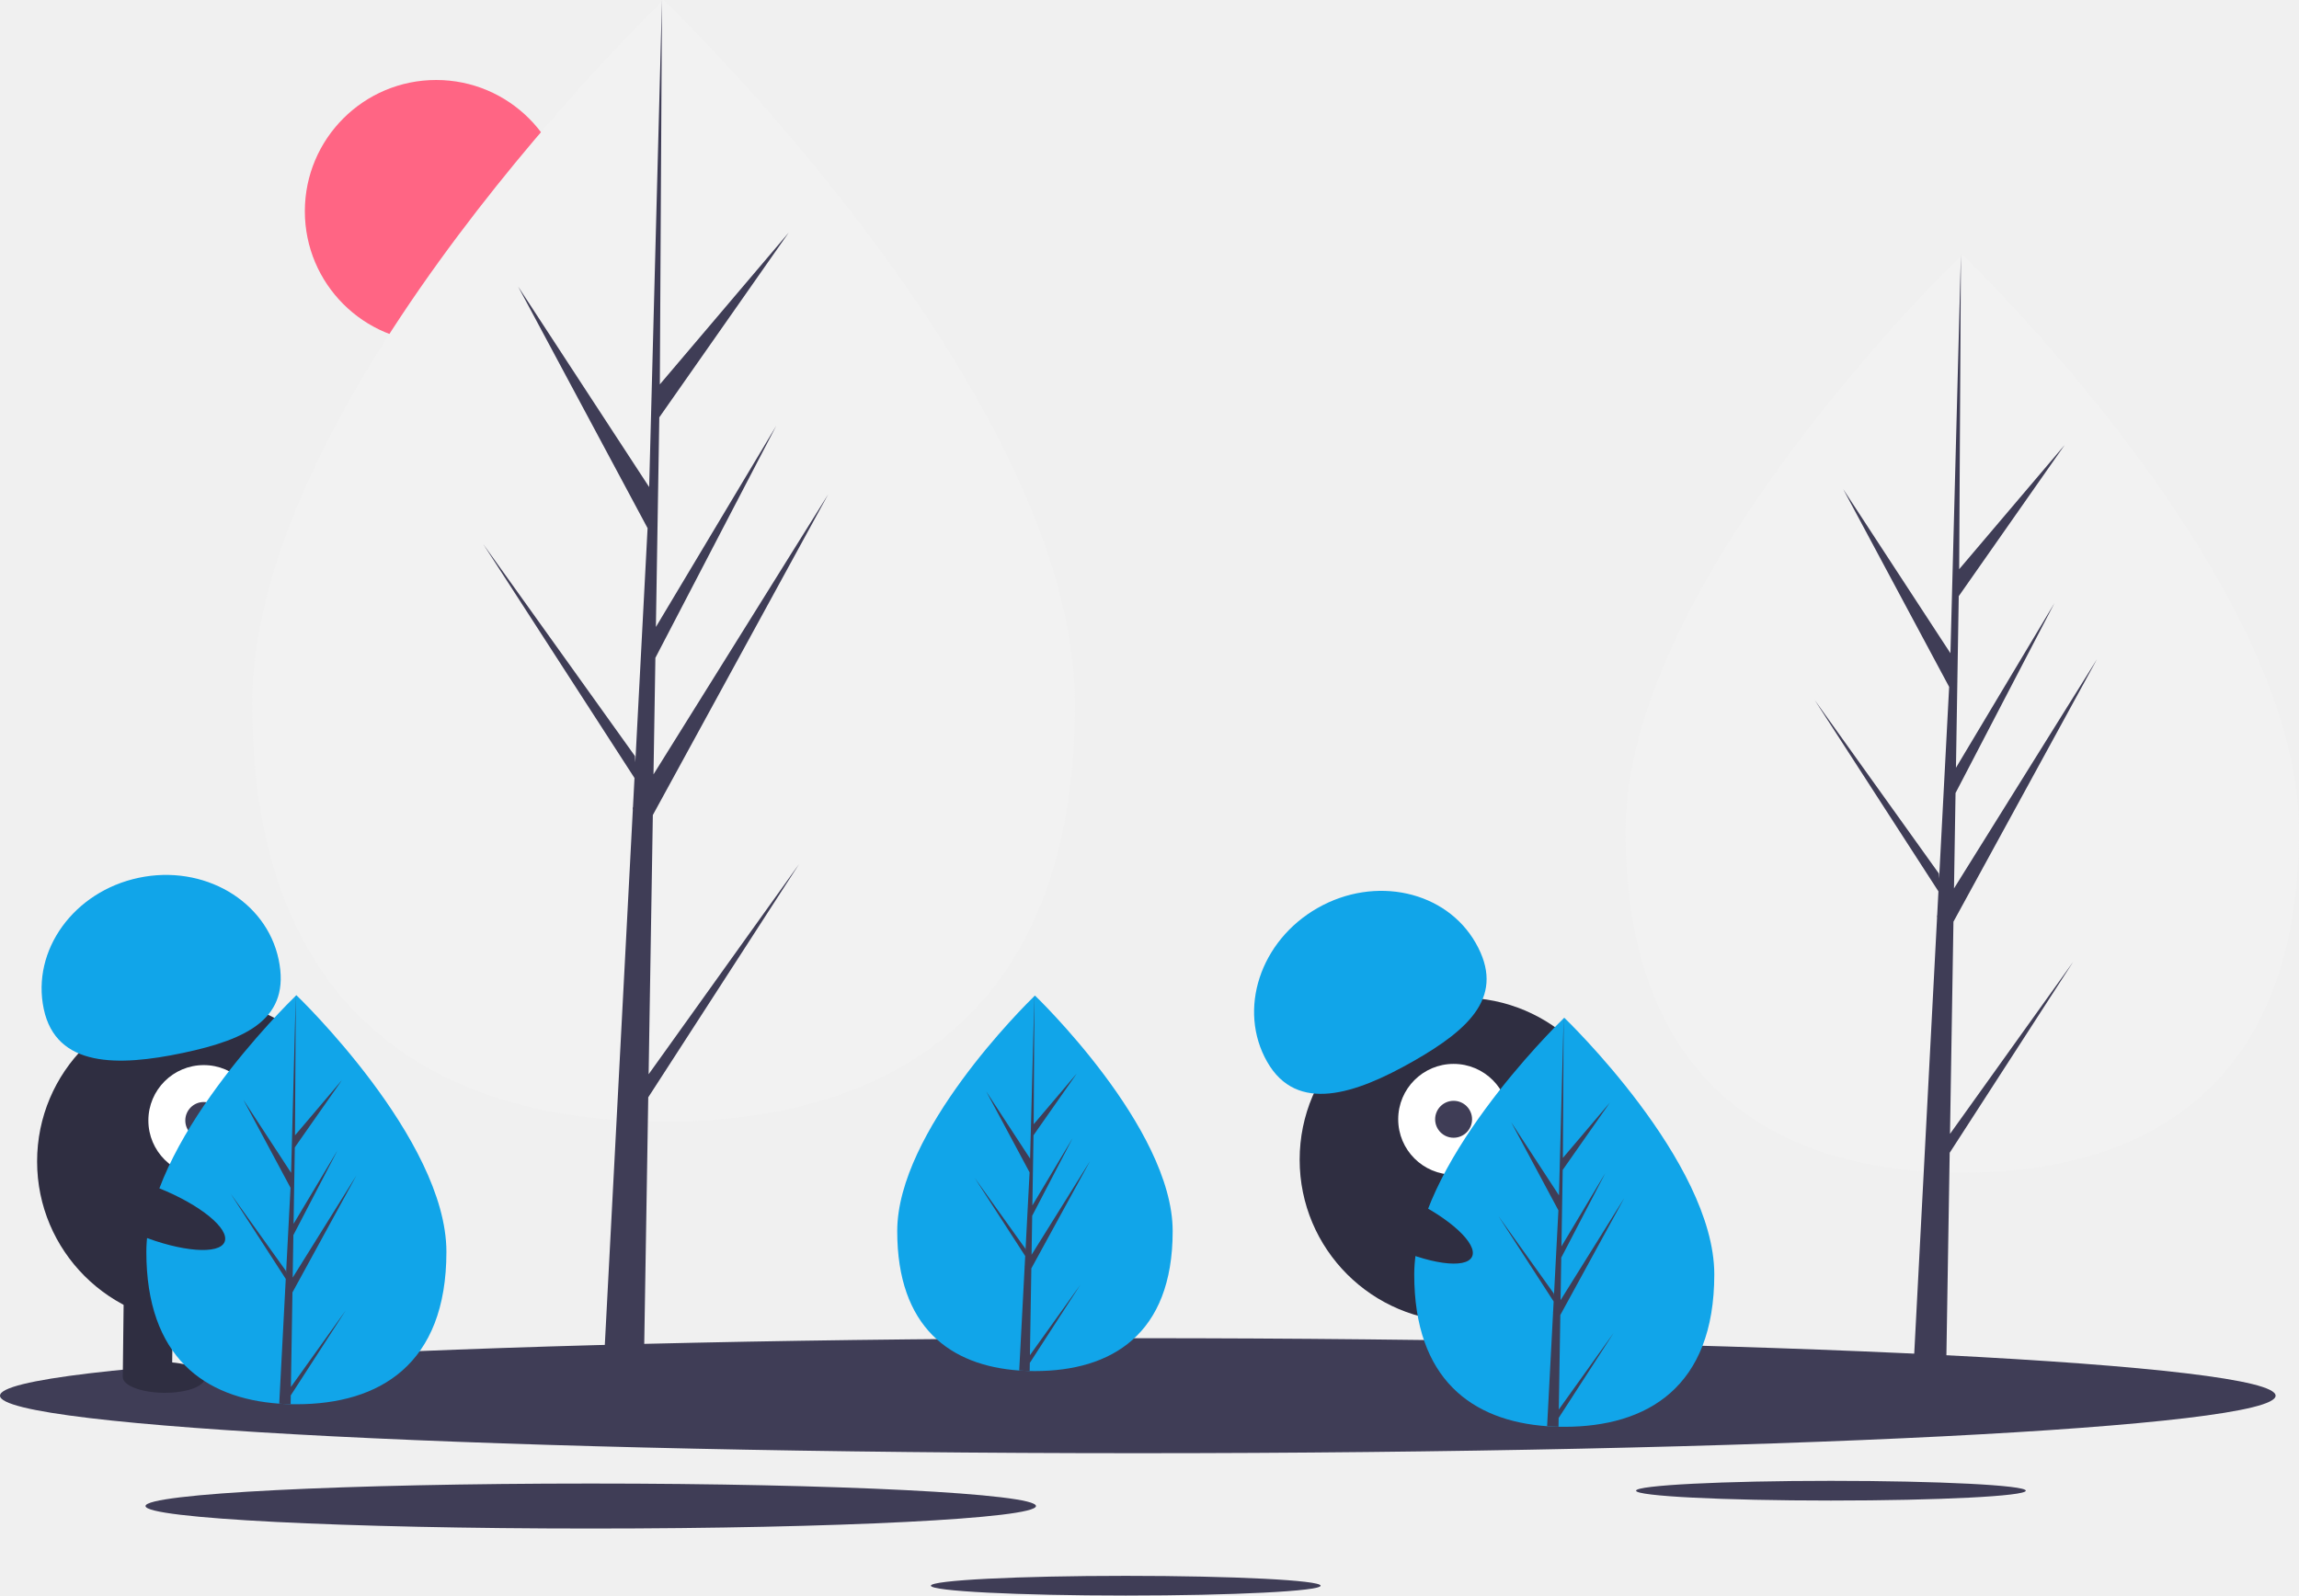
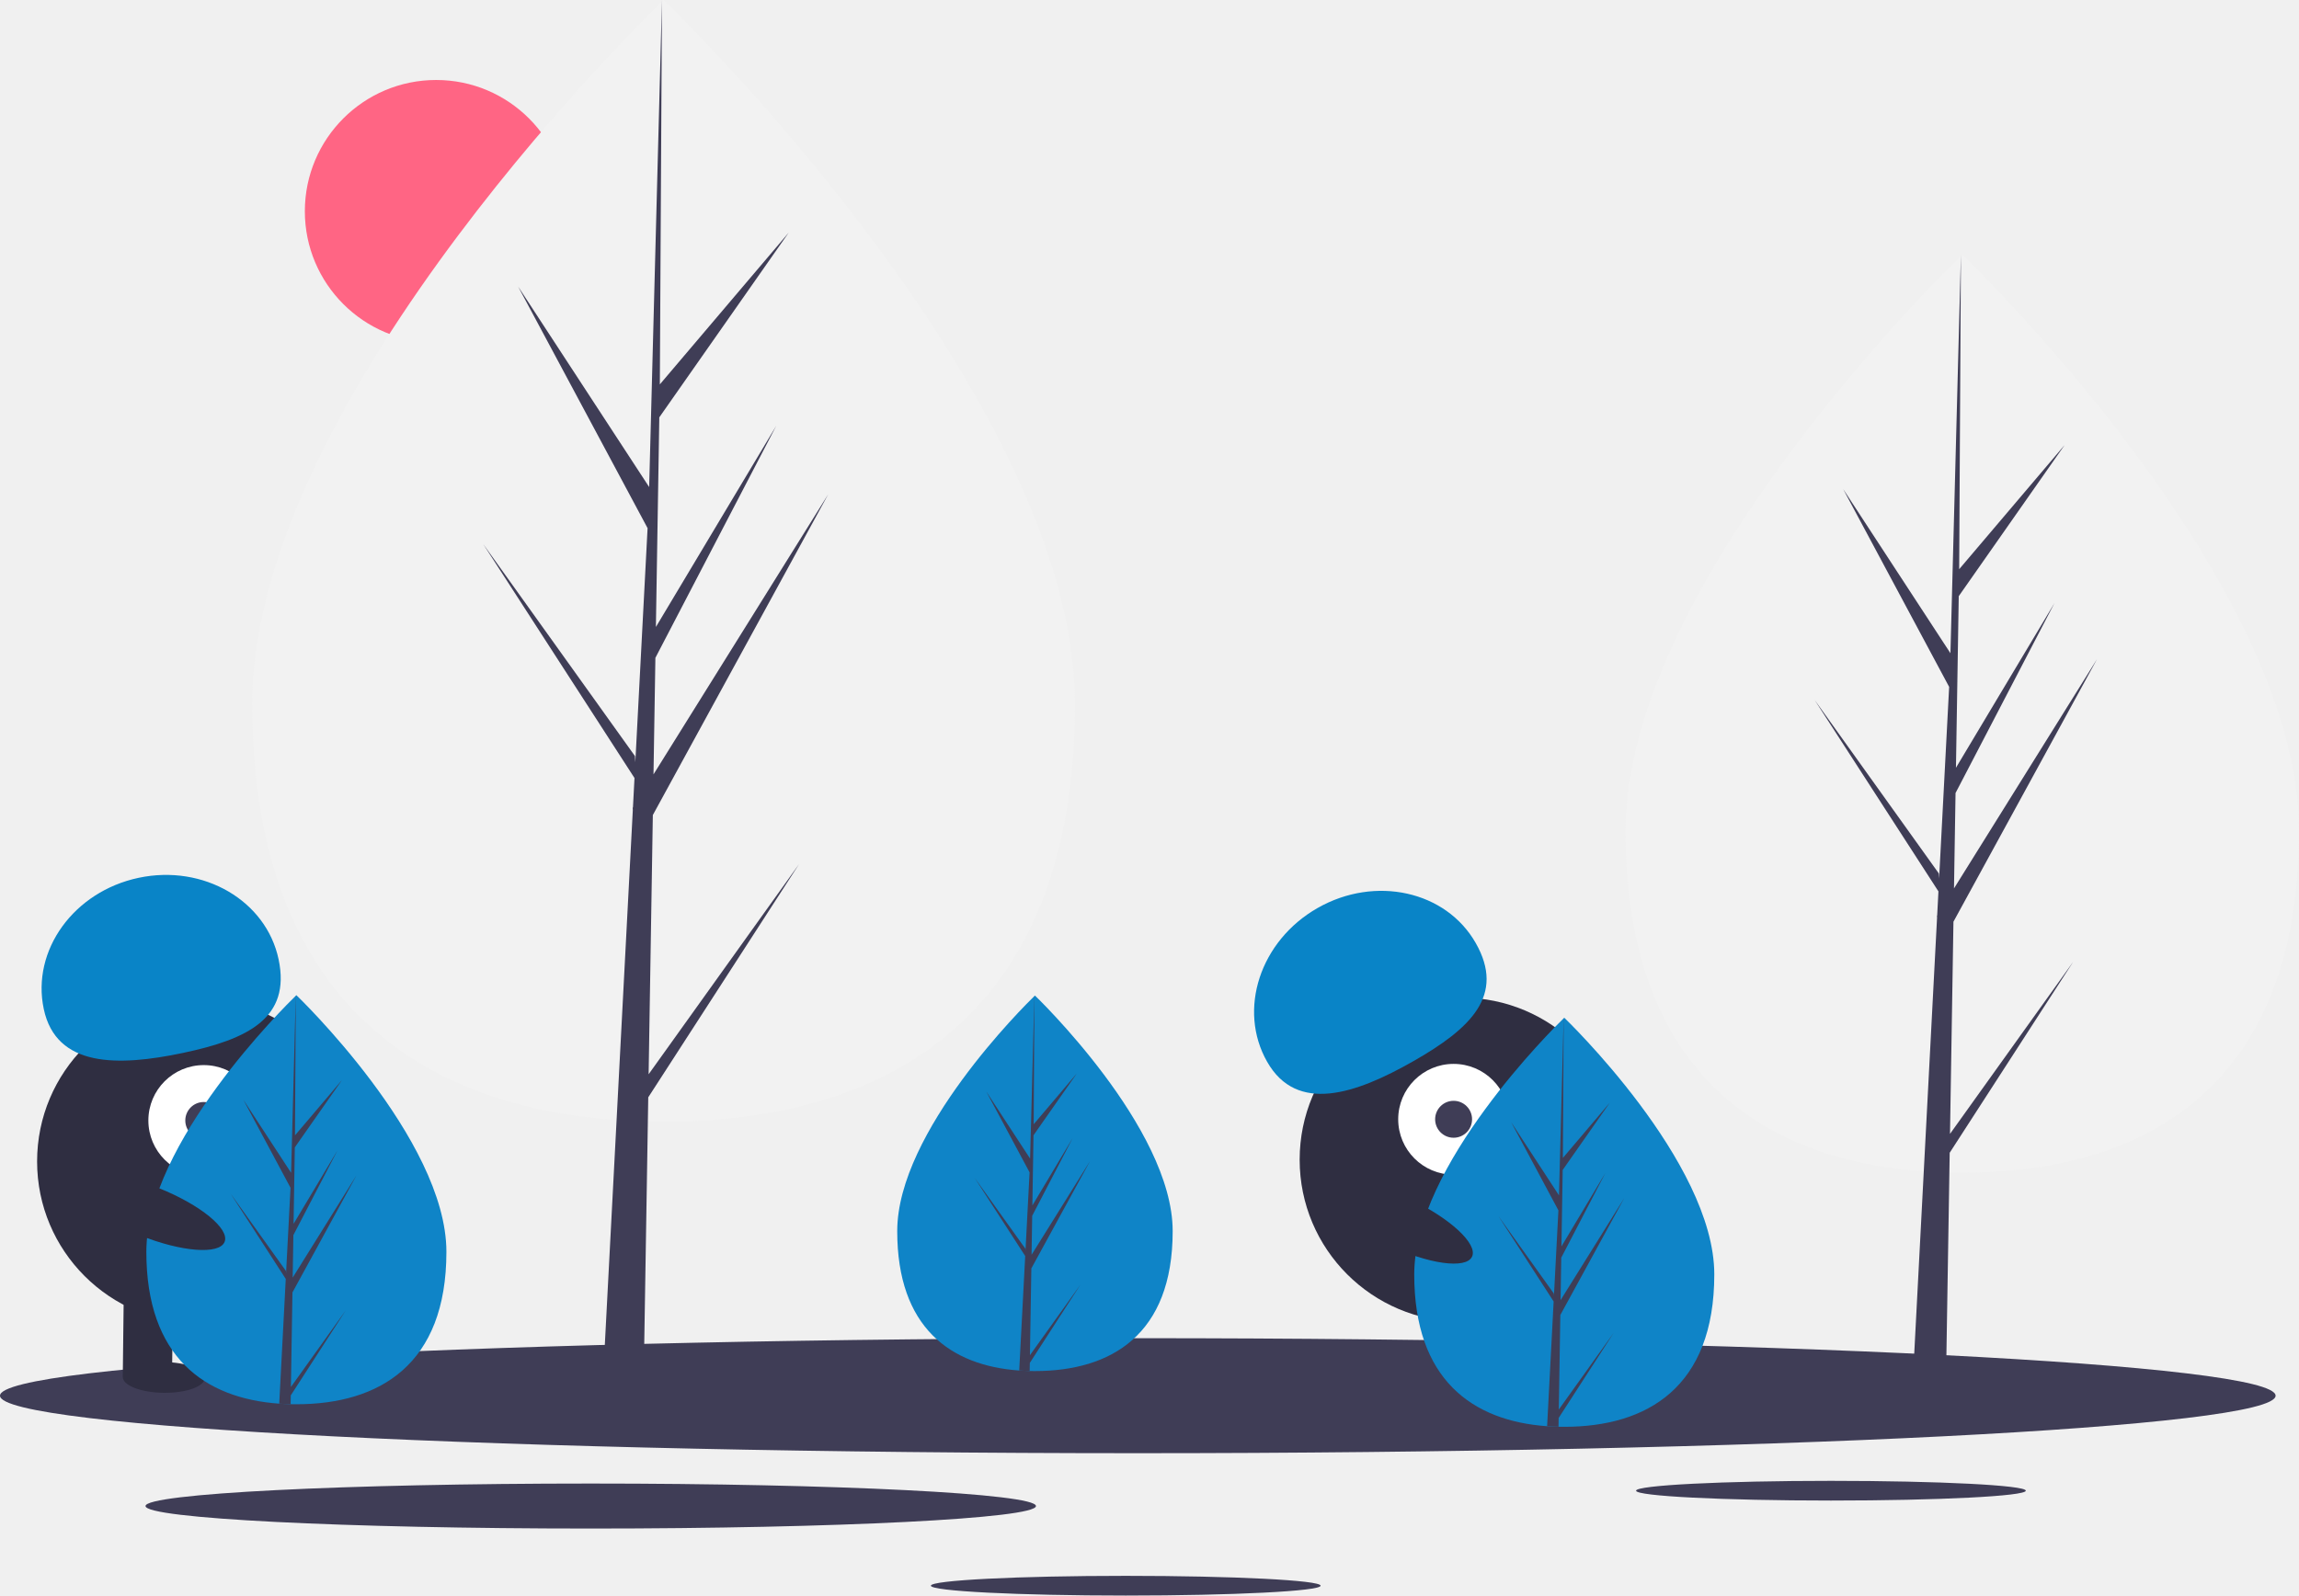
<svg xmlns="http://www.w3.org/2000/svg" id="a706cf1c-1654-439b-8fcf-310eb7aa0e00" data-name="Layer 1" width="1120.592" height="777.916" viewBox="0 0 1120.592 777.916">
  <circle cx="212.592" cy="103" r="64" fill="#ff6584" />
  <path d="M563.68,404.164c0,151.011-89.774,203.739-200.516,203.739S162.649,555.175,162.649,404.164,363.165,61.042,363.165,61.042,563.68,253.152,563.68,404.164Z" transform="translate(-39.70387 -61.04208)" fill="#f2f2f2" />
  <polygon points="316.156 523.761 318.21 397.378 403.674 241.024 318.532 377.552 319.455 320.725 378.357 207.605 319.699 305.687 319.699 305.687 321.359 203.481 384.433 113.423 321.621 187.409 322.658 0 316.138 248.096 316.674 237.861 252.547 139.704 315.646 257.508 309.671 371.654 309.493 368.625 235.565 265.329 309.269 379.328 308.522 393.603 308.388 393.818 308.449 394.99 293.29 684.589 313.544 684.589 315.974 535.005 389.496 421.285 316.156 523.761" fill="#3f3d56" />
  <path d="M1160.296,466.014c0,123.61-73.484,166.77-164.132,166.77s-164.132-43.16-164.132-166.77S996.165,185.152,996.165,185.152,1160.296,342.404,1160.296,466.014Z" transform="translate(-39.70387 -61.04208)" fill="#f2f2f2" />
  <polygon points="950.482 552.833 952.162 449.383 1022.119 321.4 952.426 433.154 953.182 386.639 1001.396 294.044 953.382 374.329 953.382 374.329 954.741 290.669 1006.369 216.952 954.954 277.514 955.804 124.11 950.467 327.188 950.906 318.811 898.414 238.464 950.064 334.893 945.173 428.327 945.027 425.847 884.514 341.294 944.844 434.608 944.232 446.293 944.123 446.469 944.173 447.428 931.764 684.478 948.343 684.478 950.332 562.037 1010.514 468.952 950.482 552.833" fill="#3f3d56" />
  <ellipse cx="554.592" cy="680.479" rx="554.592" ry="28.034" fill="#3f3d56" />
  <ellipse cx="892.445" cy="726.797" rx="94.989" ry="4.802" fill="#3f3d56" />
  <ellipse cx="548.72" cy="773.114" rx="94.989" ry="4.802" fill="#3f3d56" />
  <ellipse cx="287.944" cy="734.279" rx="217.014" ry="10.97" fill="#3f3d56" />
  <circle cx="97.084" cy="566.27" r="79" fill="#2f2e41" />
  <rect x="99.805" y="689.023" width="24" height="43" transform="translate(-31.32451 -62.31008) rotate(0.67509)" fill="#2f2e41" />
  <rect x="147.802" y="689.589" width="24" height="43" transform="translate(-31.31452 -62.87555) rotate(0.67509)" fill="#2f2e41" />
  <ellipse cx="119.546" cy="732.616" rx="7.5" ry="20" transform="translate(-654.1319 782.4795) rotate(-89.32491)" fill="#2f2e41" />
  <ellipse cx="167.554" cy="732.182" rx="7.5" ry="20" transform="translate(-606.2547 830.0553) rotate(-89.32491)" fill="#2f2e41" />
  <circle cx="99.319" cy="546.295" r="27" fill="#fff" />
  <circle cx="99.319" cy="546.295" r="9" fill="#3f3d56" />
-   <path d="M61.026,552.946c-6.042-28.641,14.688-57.265,46.3-63.934s62.138,11.143,68.18,39.784-14.978,38.93-46.591,45.599S67.068,581.587,61.026,552.946Z" transform="translate(-39.70387 -61.04208)" fill="#11a5e9" />
-   <path d="M257.296,671.384c0,55.076-32.74,74.306-73.13,74.306q-1.404,0-2.803-.031c-1.871-.04-3.725-.129-5.556-.254-36.451-2.58-64.771-22.799-64.771-74.021,0-53.008,67.739-119.896,72.827-124.846l.009-.009c.196-.192.294-.285.294-.285S257.296,616.308,257.296,671.384Z" transform="translate(-39.70387 -61.04208)" fill="#11a5e9" />
+   <path d="M61.026,552.946c-6.042-28.641,14.688-57.265,46.3-63.934s62.138,11.143,68.18,39.784-14.978,38.93-46.591,45.599S67.068,581.587,61.026,552.946Z" transform="translate(-39.70387 -61.04208)" fill="#0984c7" />
+   <path d="M257.296,671.384c0,55.076-32.74,74.306-73.13,74.306q-1.404,0-2.803-.031c-1.871-.04-3.725-.129-5.556-.254-36.451-2.58-64.771-22.799-64.771-74.021,0-53.008,67.739-119.896,72.827-124.846l.009-.009c.196-.192.294-.285.294-.285S257.296,616.308,257.296,671.384Z" transform="translate(-39.70387 -61.04208)" fill="#0f84c7" />
  <path d="M181.502,737.265l26.747-37.374-26.814,41.477-.071,4.291c-1.871-.04-3.725-.129-5.556-.254l2.883-55.103-.022-.428.049-.08.272-5.204-26.881-41.58,26.965,37.677.062,1.105,2.179-41.633-23.013-42.966,23.294,35.658,2.268-86.314.009-.294v.285l-.379,68.064,22.911-26.983-23.004,32.847-.606,37.276L204.185,621.958l-21.48,41.259-.339,20.723,31.056-49.791-31.171,57.023Z" transform="translate(-39.70387 -61.04208)" fill="#3f3d56" />
  <circle cx="712.485" cy="565.415" r="79" fill="#2f2e41" />
  <rect x="741.777" y="691.824" width="24" height="43" transform="translate(-215.9946 191.864) rotate(-17.08345)" fill="#2f2e41" />
  <rect x="787.659" y="677.723" width="24" height="43" transform="matrix(0.95588, -0.29376, 0.29376, 0.95588, -209.8279, 204.7204)" fill="#2f2e41" />
  <ellipse cx="767.887" cy="732.003" rx="20" ry="7.5" transform="translate(-220.8593 196.8331) rotate(-17.08345)" fill="#2f2e41" />
  <ellipse cx="813.475" cy="716.946" rx="20" ry="7.5" transform="translate(-214.4248 209.561) rotate(-17.08345)" fill="#2f2e41" />
  <circle cx="708.522" cy="545.71" r="27" fill="#fff" />
  <circle cx="708.522" cy="545.71" r="9" fill="#3f3d56" />
-   <path d="M657.355,578.743c-14.49-25.433-3.478-59.016,24.594-75.009s62.576-8.341,77.065,17.093-2.391,41.644-30.463,57.637S671.845,604.176,657.355,578.743Z" transform="translate(-39.70387 -61.04208)" fill="#11a5e9" />
-   <path d="M611.296,661.299c0,50.557-30.054,68.21-67.13,68.21q-1.288,0-2.573-.029c-1.718-.037-3.419-.119-5.1-.233-33.461-2.368-59.457-20.929-59.457-67.948,0-48.659,62.181-110.059,66.852-114.603l.008-.008c.18-.176.27-.262.27-.262S611.296,610.742,611.296,661.299Z" transform="translate(-39.70387 -61.04208)" fill="#11a5e9" />
+   <path d="M657.355,578.743c-14.49-25.433-3.478-59.016,24.594-75.009s62.576-8.341,77.065,17.093-2.391,41.644-30.463,57.637S671.845,604.176,657.355,578.743Z" transform="translate(-39.70387 -61.04208)" fill="#0984c7" />
+   <path d="M611.296,661.299c0,50.557-30.054,68.21-67.13,68.21q-1.288,0-2.573-.029c-1.718-.037-3.419-.119-5.1-.233-33.461-2.368-59.457-20.929-59.457-67.948,0-48.659,62.181-110.059,66.852-114.603l.008-.008c.18-.176.27-.262.27-.262S611.296,610.742,611.296,661.299Z" transform="translate(-39.70387 -61.04208)" fill="#0f84c7" />
  <path d="M541.72,721.774l24.553-34.307-24.614,38.074-.065,3.939c-1.718-.037-3.419-.119-5.1-.233l2.646-50.582-.02-.393.045-.074.249-4.777-24.675-38.168,24.753,34.585.057,1.014,2-38.217-21.125-39.44L541.806,625.928l2.082-79.232.008-.27v.262l-.348,62.48,21.031-24.769-21.117,30.152-.556,34.217,19.636-32.839-19.718,37.874-.311,19.023,28.508-45.706-28.614,52.344Z" transform="translate(-39.70387 -61.04208)" fill="#3f3d56" />
-   <path d="M875.296,682.384c0,55.076-32.74,74.306-73.13,74.306q-1.403,0-2.803-.031c-1.871-.04-3.725-.129-5.556-.254-36.451-2.58-64.771-22.799-64.771-74.021,0-53.008,67.739-119.896,72.827-124.846l.009-.009c.196-.192.294-.285.294-.285S875.296,627.308,875.296,682.384Z" transform="translate(-39.70387 -61.04208)" fill="#11a5e9" />
+   <path d="M875.296,682.384c0,55.076-32.74,74.306-73.13,74.306q-1.403,0-2.803-.031c-1.871-.04-3.725-.129-5.556-.254-36.451-2.58-64.771-22.799-64.771-74.021,0-53.008,67.739-119.896,72.827-124.846l.009-.009c.196-.192.294-.285.294-.285S875.296,627.308,875.296,682.384Z" transform="translate(-39.70387 -61.04208)" fill="#0f84c7" />
  <path d="M799.502,748.265l26.747-37.374-26.814,41.477-.071,4.291c-1.871-.04-3.725-.129-5.556-.254l2.883-55.103-.022-.428.049-.08.272-5.204L770.108,654.011l26.965,37.677.062,1.105,2.179-41.633-23.013-42.966,23.294,35.658,2.268-86.314.009-.294v.285l-.379,68.064,22.911-26.983-23.004,32.847-.606,37.276L822.185,632.958l-21.48,41.259-.339,20.723,31.056-49.791-31.171,57.023Z" transform="translate(-39.70387 -61.04208)" fill="#3f3d56" />
  <ellipse cx="721.517" cy="656.822" rx="12.4" ry="39.5" transform="translate(-220.8352 966.2232) rotate(-64.62574)" fill="#2f2e41" />
  <ellipse cx="112.517" cy="651.822" rx="12.4" ry="39.5" transform="translate(-574.0794 452.7137) rotate(-68.15829)" fill="#2f2e41" />
</svg>
